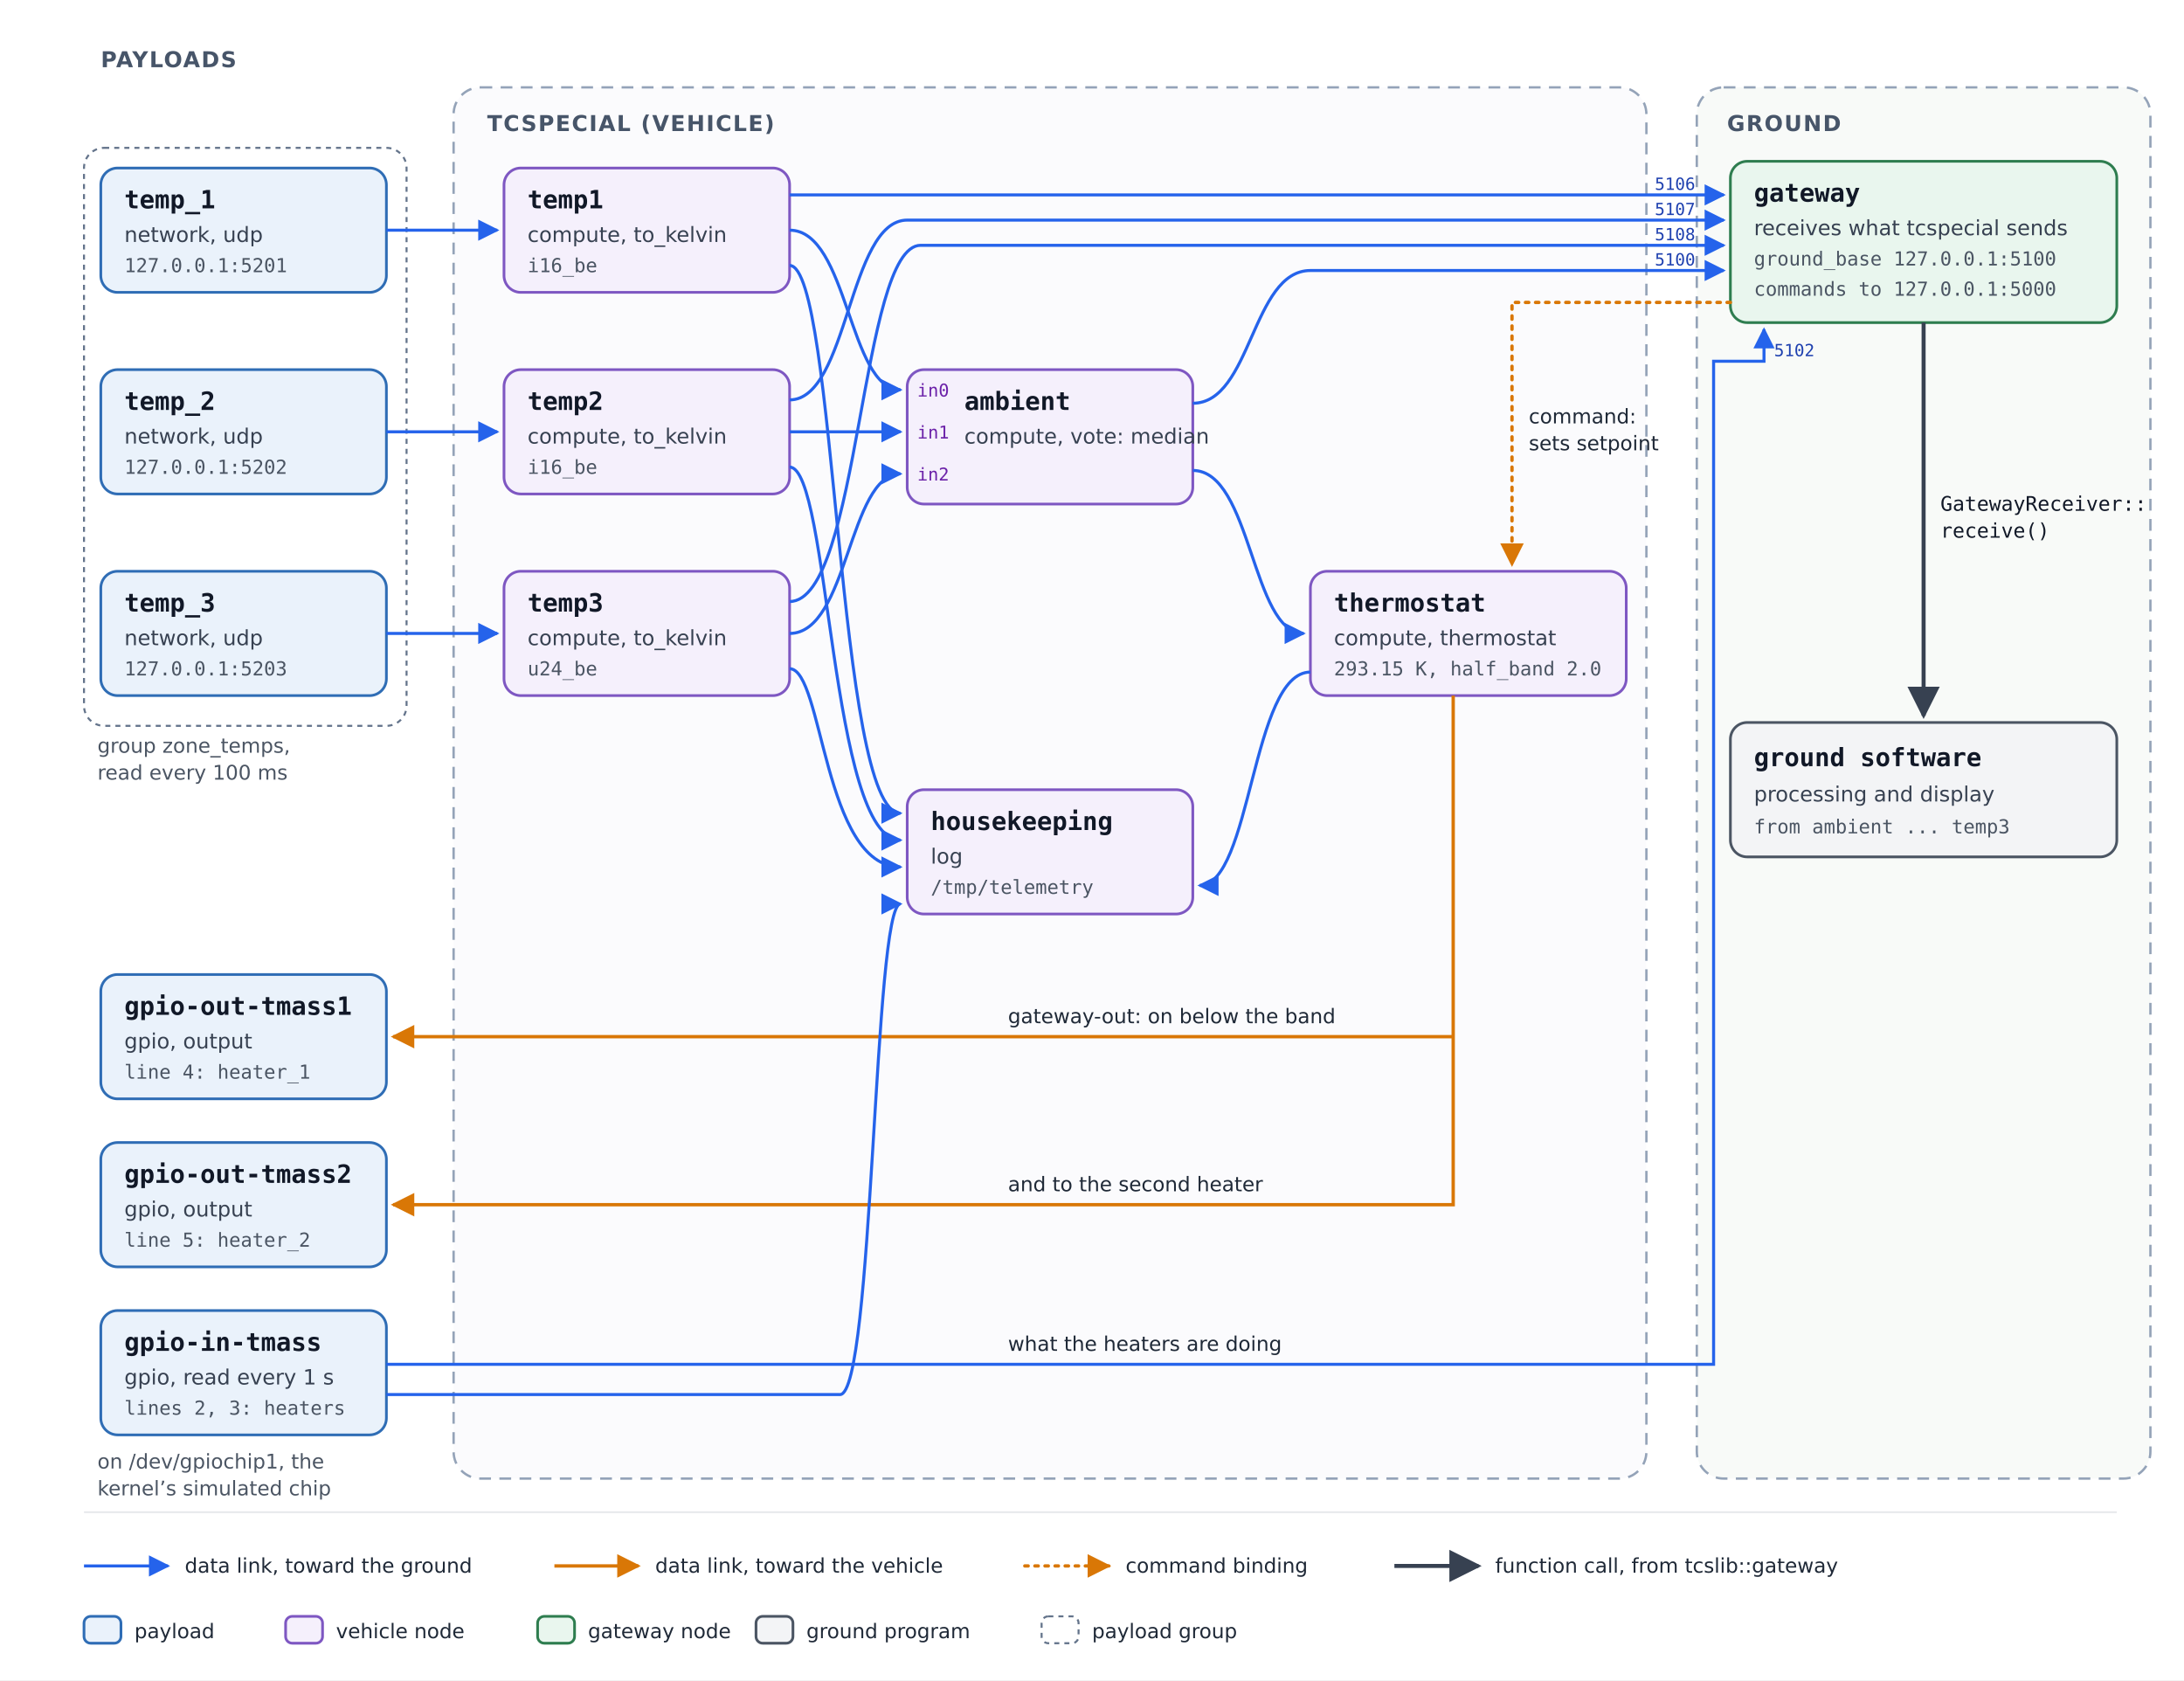
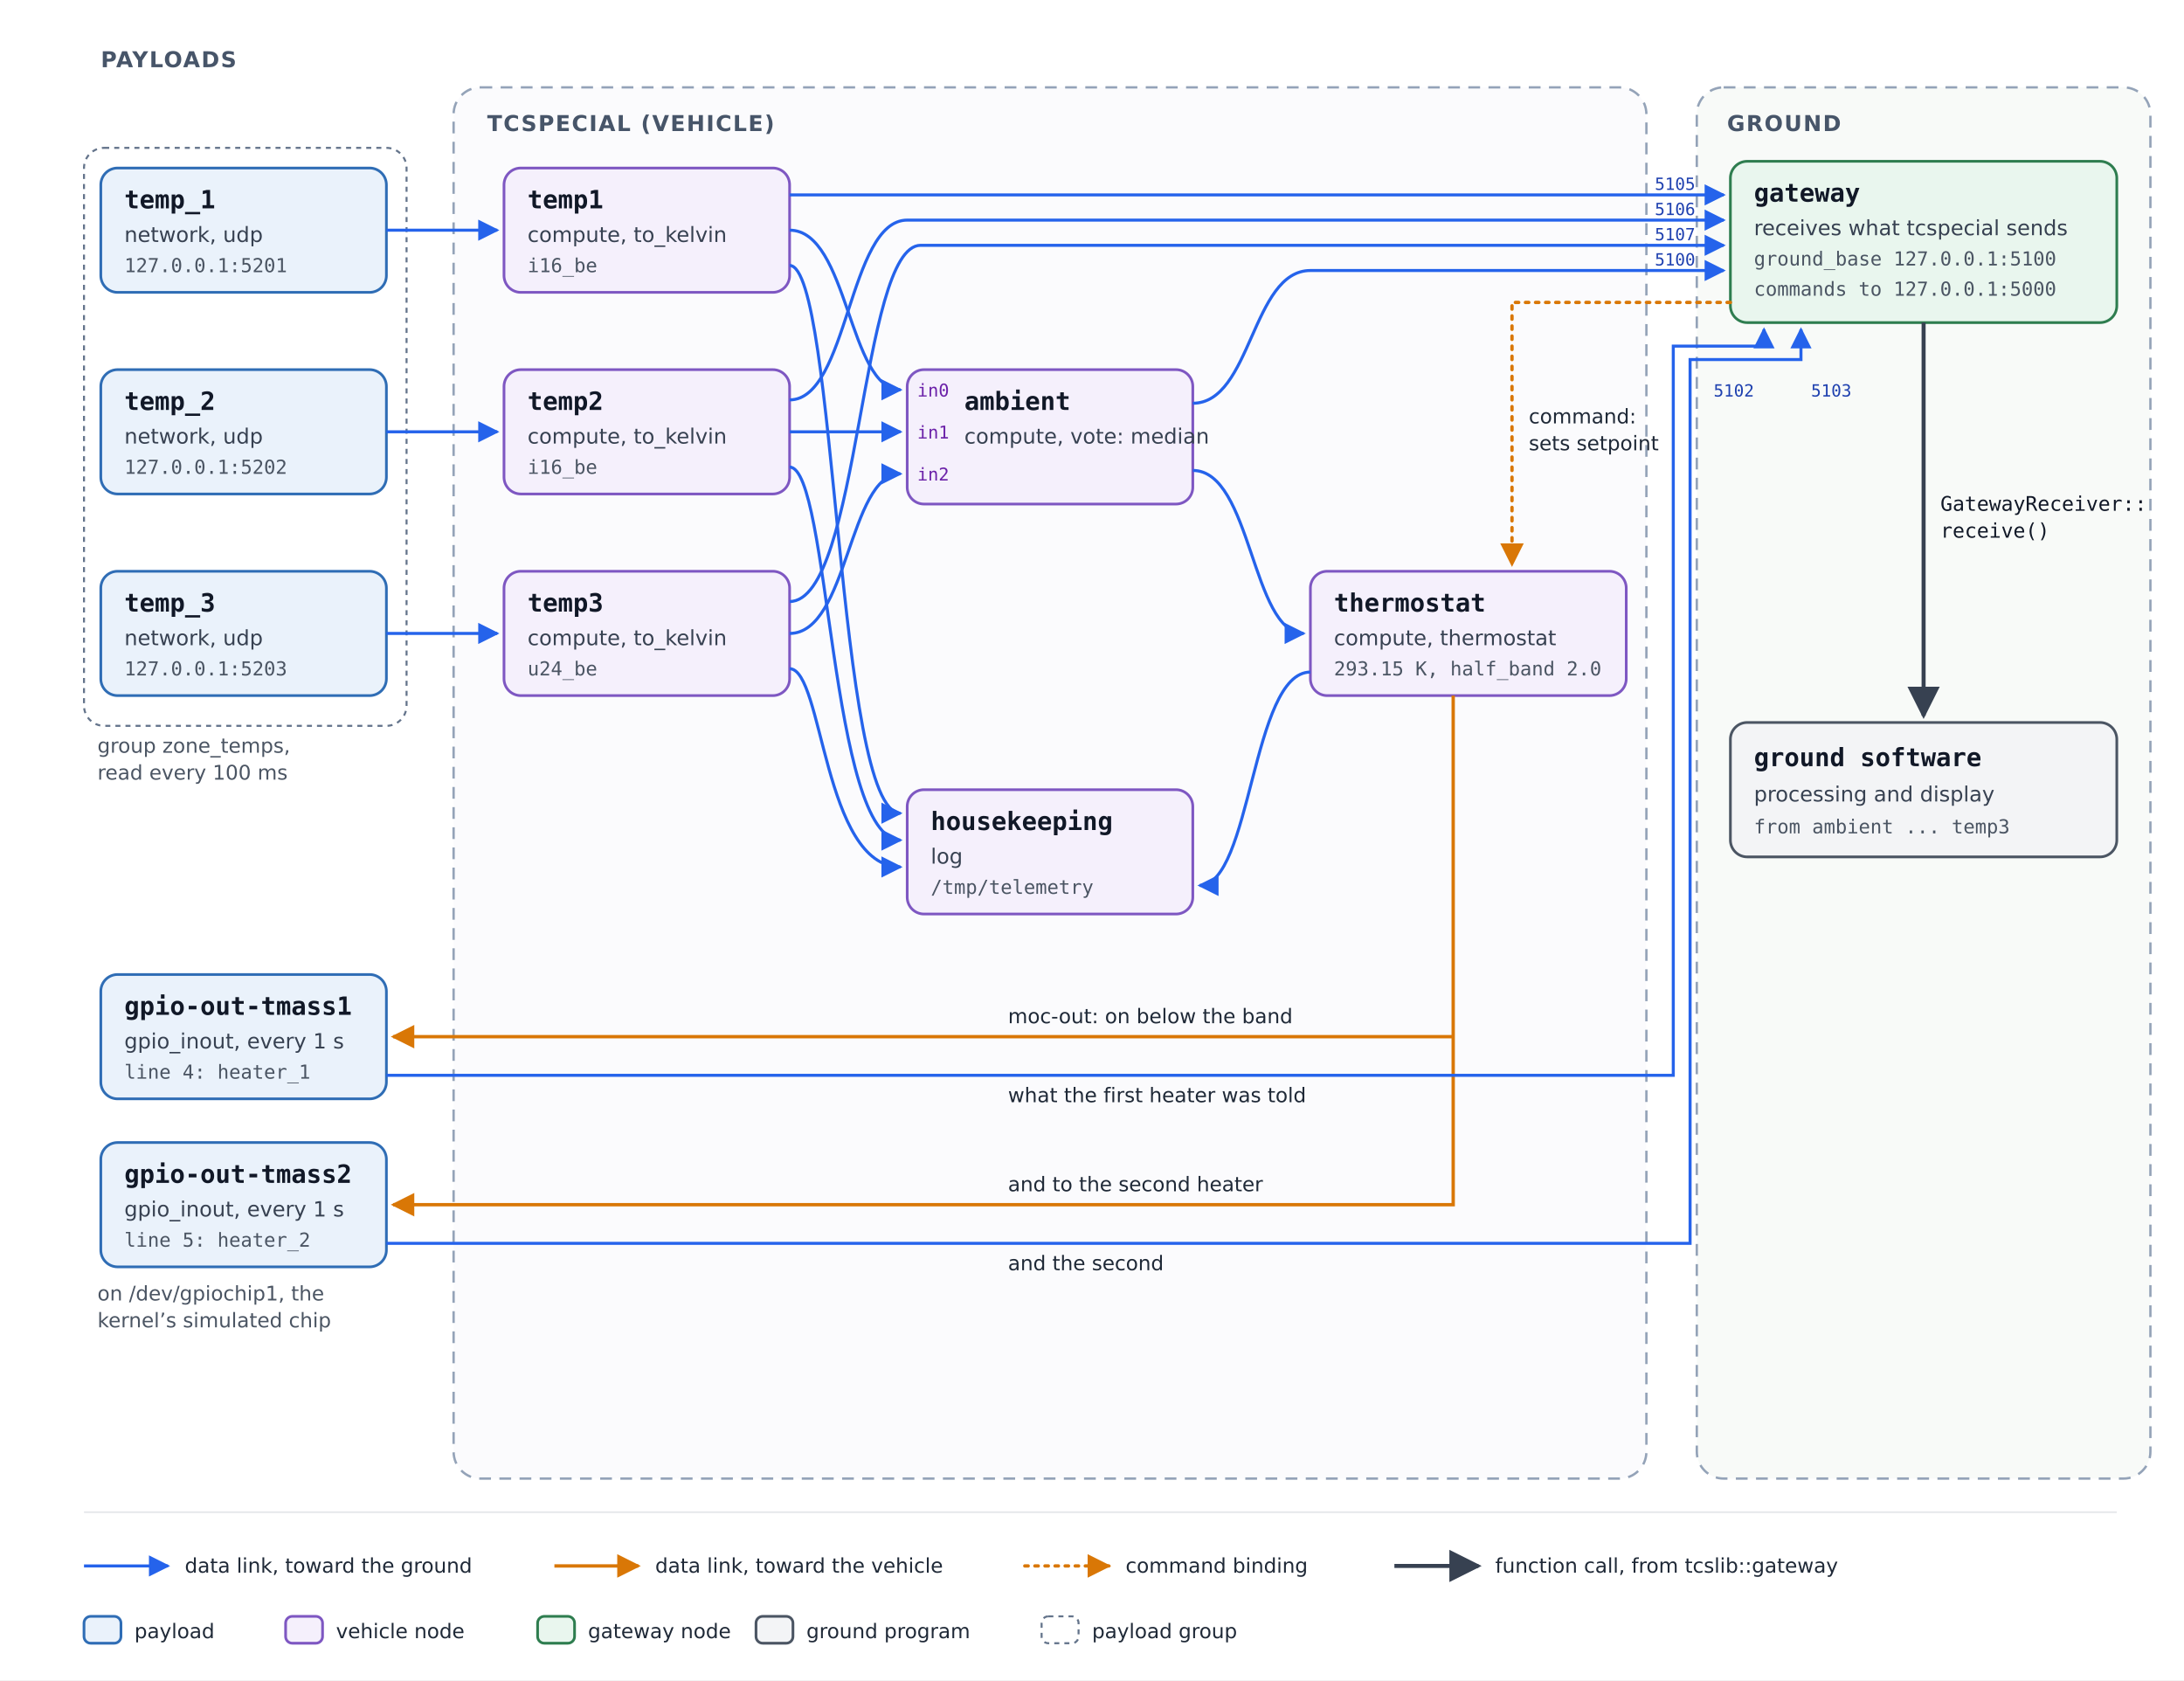
<svg xmlns="http://www.w3.org/2000/svg" width="1300" height="1000" viewBox="0 0 1300 1000" role="img" aria-labelledby="title desc">
  <defs>
    <style>
      text { font-family: "DejaVu Sans", Helvetica, Arial, sans-serif; fill: #111827; }
      .name { font-family: "DejaVu Sans Mono", Menlo, Consolas, monospace; font-size: 15px; font-weight: bold; }
      .kind { font-size: 12.5px; fill: #374151; }
      .detail { font-family: "DejaVu Sans Mono", Menlo, Consolas, monospace; font-size: 11.5px; fill: #4b5563; }
      .port { font-family: "DejaVu Sans Mono", Menlo, Consolas, monospace; font-size: 10.5px; fill: #6b21a8; }
      .heading { font-size: 13px; font-weight: bold; fill: #475569; letter-spacing: 0.06em; }
      .label { font-size: 12px; fill: #1f2937; }
      .note { font-size: 12px; fill: #4b5563; }
      .payload { fill: #eaf2fb; stroke: #2f6db5; stroke-width: 1.6; }
      .vehicle { fill: #f5f0fc; stroke: #7e57c2; stroke-width: 1.6; }
      .gateway { fill: #e9f6ee; stroke: #2e7d4f; stroke-width: 1.6; }
      .ground { fill: #f3f4f6; stroke: #4b5563; stroke-width: 1.6; }
      .groundside { fill: #f8faf8; stroke: #94a3b8; stroke-width: 1.4; stroke-dasharray: 7 5; }
      .call { fill: none; stroke: #374151; stroke-width: 2.4; }
      .code { font-family: "DejaVu Sans Mono", Menlo, Consolas, monospace; font-size: 12px; fill: #111827; }
      .portno { font-family: "DejaVu Sans Mono", Menlo, Consolas, monospace; font-size: 10px; fill: #1e40af; }
      .boundary { fill: #fbfbfd; stroke: #94a3b8; stroke-width: 1.4; stroke-dasharray: 7 5; }
      .group { fill: none; stroke: #64748b; stroke-width: 1.2; stroke-dasharray: 3 3; }
      .groundward { fill: none; stroke: #2563eb; stroke-width: 1.8; }
      .vehicleward { fill: none; stroke: #d97706; stroke-width: 2; }
      .command { fill: none; stroke: #d97706; stroke-width: 2; stroke-dasharray: 2 4; stroke-linecap: round; }
    </style>
    <marker id="arrow-blue" viewBox="0 0 10 10" refX="9" refY="5" markerWidth="7" markerHeight="7" orient="auto-start-reverse">
      <path d="M0,0 L10,5 L0,10 z" fill="#2563eb" />
    </marker>
    <marker id="arrow-orange" viewBox="0 0 10 10" refX="9" refY="5" markerWidth="7" markerHeight="7" orient="auto-start-reverse">
      <path d="M0,0 L10,5 L0,10 z" fill="#d97706" />
    </marker>
    <marker id="arrow-call" viewBox="0 0 10 10" refX="9" refY="5" markerWidth="8" markerHeight="8" orient="auto-start-reverse">
      <path d="M0,0 L10,5 L0,10 z" fill="#374151" />
    </marker>
  </defs>
  <rect width="1300" height="1000" fill="#ffffff" />
  <text class="heading" x="60" y="40">PAYLOADS</text>
  <rect class="boundary" x="270" y="52" width="710" height="828" rx="16" />
  <text class="heading" x="290" y="78">TCSPECIAL (VEHICLE)</text>
  <rect class="group" x="50" y="88" width="192" height="344" rx="12" />
  <text class="note" x="58" y="448">group zone_temps,</text>
  <text class="note" x="58" y="464">read every 100 ms</text>
  <rect class="payload" x="60" y="100" width="170" height="74" rx="10" />
  <text class="name" x="74" y="124">temp_1</text>
  <text class="kind" x="74" y="144">network, udp</text>
  <text class="detail" x="74" y="162">127.0.0.1:5201</text>
  <rect class="payload" x="60" y="220" width="170" height="74" rx="10" />
  <text class="name" x="74" y="244">temp_2</text>
  <text class="kind" x="74" y="264">network, udp</text>
  <text class="detail" x="74" y="282">127.0.0.1:5202</text>
  <rect class="payload" x="60" y="340" width="170" height="74" rx="10" />
  <text class="name" x="74" y="364">temp_3</text>
  <text class="kind" x="74" y="384">network, udp</text>
  <text class="detail" x="74" y="402">127.0.0.1:5203</text>
  <rect class="payload" x="60" y="580" width="170" height="74" rx="10" />
  <text class="name" x="74" y="604">gpio-out-tmass1</text>
-   <text class="kind" x="74" y="624">gpio, output</text>
+   <text class="kind" x="74" y="624">gpio_inout, every 1 s</text>
  <text class="detail" x="74" y="642">line 4: heater_1</text>
  <rect class="payload" x="60" y="680" width="170" height="74" rx="10" />
  <text class="name" x="74" y="704">gpio-out-tmass2</text>
-   <text class="kind" x="74" y="724">gpio, output</text>
+   <text class="kind" x="74" y="724">gpio_inout, every 1 s</text>
  <text class="detail" x="74" y="742">line 5: heater_2</text>
-   <rect class="payload" x="60" y="780" width="170" height="74" rx="10" />
-   <text class="name" x="74" y="804">gpio-in-tmass</text>
-   <text class="kind" x="74" y="824">gpio, read every 1 s</text>
-   <text class="detail" x="74" y="842">lines 2, 3: heaters</text>
-   <text class="note" x="58" y="874">on /dev/gpiochip1, the</text>
-   <text class="note" x="58" y="890">kernel’s simulated chip</text>
+   <text class="note" x="58" y="774">on /dev/gpiochip1, the</text>
+   <text class="note" x="58" y="790">kernel’s simulated chip</text>
  <rect class="vehicle" x="300" y="100" width="170" height="74" rx="10" />
  <text class="name" x="314" y="124">temp1</text>
  <text class="kind" x="314" y="144">compute, to_kelvin</text>
  <text class="detail" x="314" y="162">i16_be</text>
  <rect class="vehicle" x="300" y="220" width="170" height="74" rx="10" />
  <text class="name" x="314" y="244">temp2</text>
  <text class="kind" x="314" y="264">compute, to_kelvin</text>
  <text class="detail" x="314" y="282">i16_be</text>
  <rect class="vehicle" x="300" y="340" width="170" height="74" rx="10" />
  <text class="name" x="314" y="364">temp3</text>
  <text class="kind" x="314" y="384">compute, to_kelvin</text>
  <text class="detail" x="314" y="402">u24_be</text>
  <rect class="vehicle" x="540" y="220" width="170" height="80" rx="10" />
  <text class="name" x="574" y="244">ambient</text>
  <text class="kind" x="574" y="264">compute, vote: median</text>
  <text class="port" x="546" y="236">in0</text>
  <text class="port" x="546" y="261">in1</text>
  <text class="port" x="546" y="286">in2</text>
  <rect class="vehicle" x="540" y="470" width="170" height="74" rx="10" />
  <text class="name" x="554" y="494">housekeeping</text>
  <text class="kind" x="554" y="514">log</text>
  <text class="detail" x="554" y="532">/tmp/telemetry</text>
  <rect class="vehicle" x="780" y="340" width="188" height="74" rx="10" />
  <text class="name" x="794" y="364">thermostat</text>
  <text class="kind" x="794" y="384">compute, thermostat</text>
  <text class="detail" x="794" y="402">293.15 K, half_band 2.0</text>
  <rect class="groundside" x="1010" y="52" width="270" height="828" rx="16" />
  <text class="heading" x="1028" y="78">GROUND</text>
  <rect class="gateway" x="1030" y="96" width="230" height="96" rx="10" />
  <text class="name" x="1044" y="120">gateway</text>
  <text class="kind" x="1044" y="140">receives what tcspecial sends</text>
  <text class="detail" x="1044" y="158">ground_base 127.0.0.1:5100</text>
  <text class="detail" x="1044" y="176">commands to 127.0.0.1:5000</text>
  <rect class="ground" x="1030" y="430" width="230" height="80" rx="10" />
  <text class="name" x="1044" y="456">ground software</text>
  <text class="kind" x="1044" y="477">processing and display</text>
  <text class="detail" x="1044" y="496">from ambient ... temp3</text>
  <path class="groundward" d="M230,137 L296,137" marker-end="url(#arrow-blue)" />
  <path class="groundward" d="M230,257 L296,257" marker-end="url(#arrow-blue)" />
  <path class="groundward" d="M230,377 L296,377" marker-end="url(#arrow-blue)" />
  <path class="groundward" d="M470,116 L1026,116" marker-end="url(#arrow-blue)" />
  <path class="groundward" d="M470,238 C505,238 505,131 540,131 L1026,131" marker-end="url(#arrow-blue)" />
  <path class="groundward" d="M470,358 C512,358 512,146 548,146 L1026,146" marker-end="url(#arrow-blue)" />
  <path class="groundward" d="M470,137 C505,137 505,232 536,232" marker-end="url(#arrow-blue)" />
  <path class="groundward" d="M470,257 L536,257" marker-end="url(#arrow-blue)" />
  <path class="groundward" d="M470,377 C505,377 505,282 536,282" marker-end="url(#arrow-blue)" />
  <path class="groundward" d="M470,158 C498,158 498,484 536,484" marker-end="url(#arrow-blue)" />
  <path class="groundward" d="M470,278 C494,278 494,500 536,500" marker-end="url(#arrow-blue)" />
  <path class="groundward" d="M470,398 C490,398 490,516 536,516" marker-end="url(#arrow-blue)" />
  <path class="groundward" d="M710,240 C745,240 745,161 780,161 L1026,161" marker-end="url(#arrow-blue)" />
  <path class="groundward" d="M710,280 C745,280 745,377 776,377" marker-end="url(#arrow-blue)" />
  <path class="groundward" d="M780,400 C745,400 745,527 714,527" marker-end="url(#arrow-blue)" />
  <path class="vehicleward" d="M865,414 L865,717 L234,717" marker-end="url(#arrow-orange)" />
  <path class="vehicleward" d="M865,617 L234,617" marker-end="url(#arrow-orange)" />
-   <text class="label" x="600" y="609">gateway-out: on below the band</text>
+   <text class="label" x="600" y="609">moc-out: on below the band</text>
  <text class="label" x="600" y="709">and to the second heater</text>
-   <path class="groundward" d="M230,812 L1020,812 L1020,215 L1050,215 L1050,196" marker-end="url(#arrow-blue)" />
-   <path class="groundward" d="M230,830 L500,830 C520,830 520,538 536,538" marker-end="url(#arrow-blue)" />
-   <text class="label" x="600" y="804">what the heaters are doing</text>
-   <text class="portno" x="985" y="113">5106</text>
-   <text class="portno" x="985" y="128">5107</text>
-   <text class="portno" x="985" y="143">5108</text>
+   <path class="groundward" d="M230,640 L996,640 L996,206 L1050,206 L1050,196" marker-end="url(#arrow-blue)" />
+   <path class="groundward" d="M230,740 L1006,740 L1006,214 L1072,214 L1072,196" marker-end="url(#arrow-blue)" />
+   <text class="label" x="600" y="656">what the first heater was told</text>
+   <text class="label" x="600" y="756">and the second</text>
+   <text class="portno" x="985" y="113">5105</text>
+   <text class="portno" x="985" y="128">5106</text>
+   <text class="portno" x="985" y="143">5107</text>
  <text class="portno" x="985" y="158">5100</text>
-   <text class="portno" x="1056" y="212">5102</text>
+   <text class="portno" x="1020" y="236">5102</text>
+   <text class="portno" x="1078" y="236">5103</text>
  <path class="command" d="M1030,180 L900,180 L900,336" marker-end="url(#arrow-orange)" />
  <text class="label" x="910" y="252">command:</text>
  <text class="label" x="910" y="268">sets setpoint</text>
  <path class="call" d="M1145,192 L1145,426" marker-end="url(#arrow-call)" />
  <text class="code" x="1155" y="304">GatewayReceiver::</text>
  <text class="code" x="1155" y="320">receive()</text>
  <line x1="50" y1="900" x2="1260" y2="900" stroke="#e5e7eb" stroke-width="1" />
  <path class="groundward" d="M50,932 L100,932" marker-end="url(#arrow-blue)" />
  <text class="label" x="110" y="936">data link, toward the ground</text>
  <path class="vehicleward" d="M330,932 L380,932" marker-end="url(#arrow-orange)" />
  <text class="label" x="390" y="936">data link, toward the vehicle</text>
  <path class="command" d="M610,932 L660,932" marker-end="url(#arrow-orange)" />
  <text class="label" x="670" y="936">command binding</text>
  <path class="call" d="M830,932 L880,932" marker-end="url(#arrow-call)" />
  <text class="label" x="890" y="936">function call, from tcslib::gateway</text>
  <rect class="payload" x="50" y="962" width="22" height="16" rx="4" />
  <text class="label" x="80" y="975">payload</text>
  <rect class="vehicle" x="170" y="962" width="22" height="16" rx="4" />
  <text class="label" x="200" y="975">vehicle node</text>
  <rect class="gateway" x="320" y="962" width="22" height="16" rx="4" />
  <text class="label" x="350" y="975">gateway node</text>
  <rect class="ground" x="450" y="962" width="22" height="16" rx="4" />
  <text class="label" x="480" y="975">ground program</text>
  <rect class="group" x="620" y="962" width="22" height="16" rx="4" />
  <text class="label" x="650" y="975">payload group</text>
</svg>
